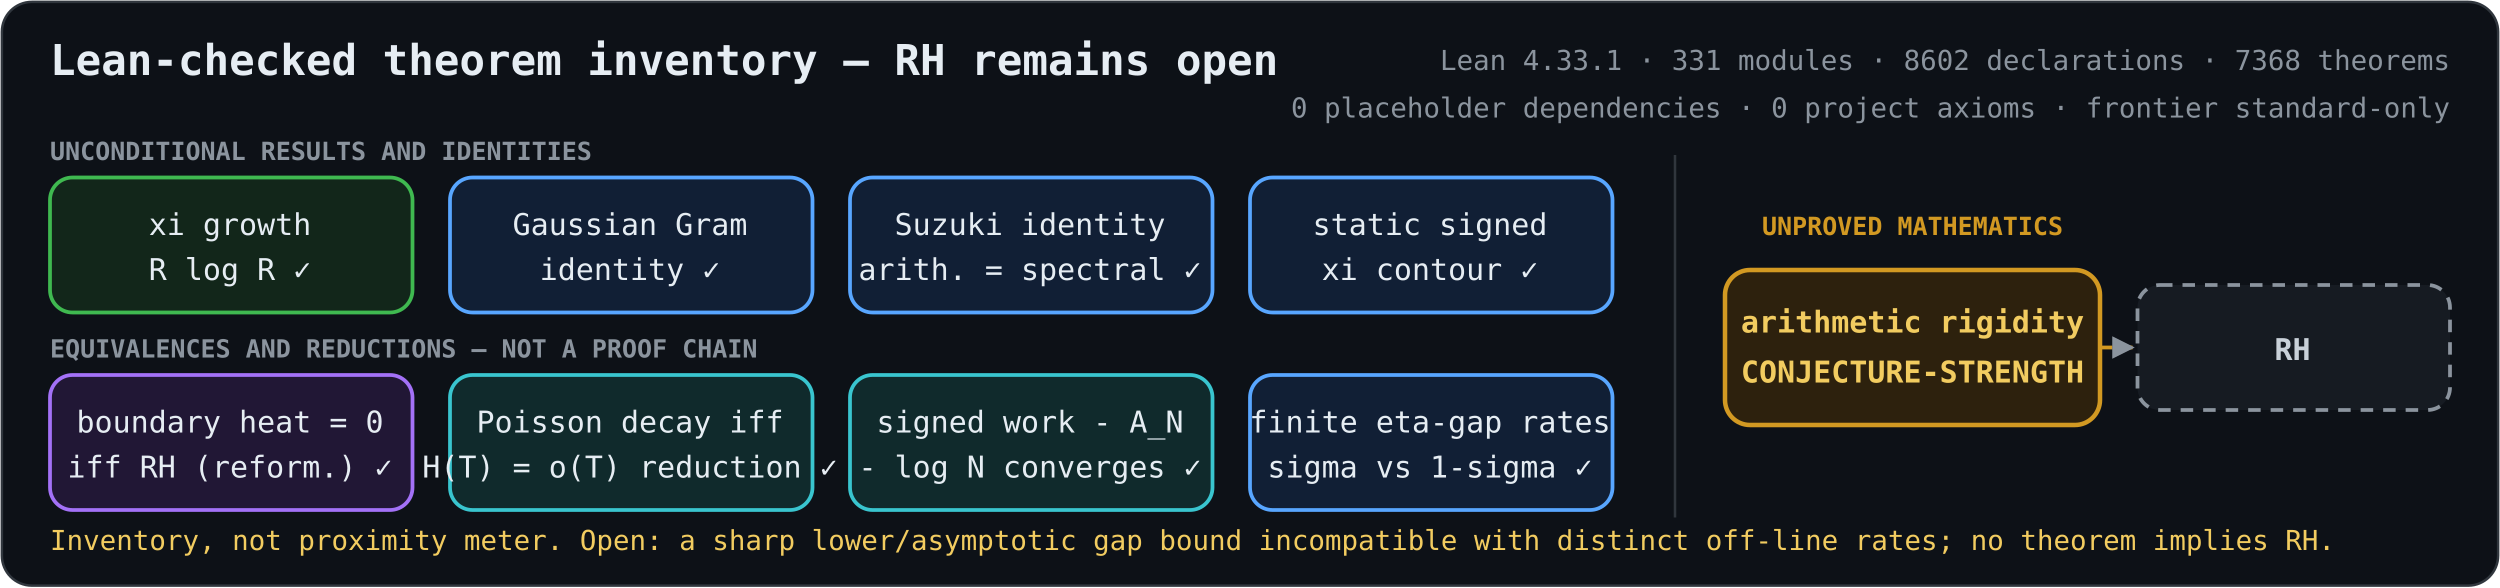
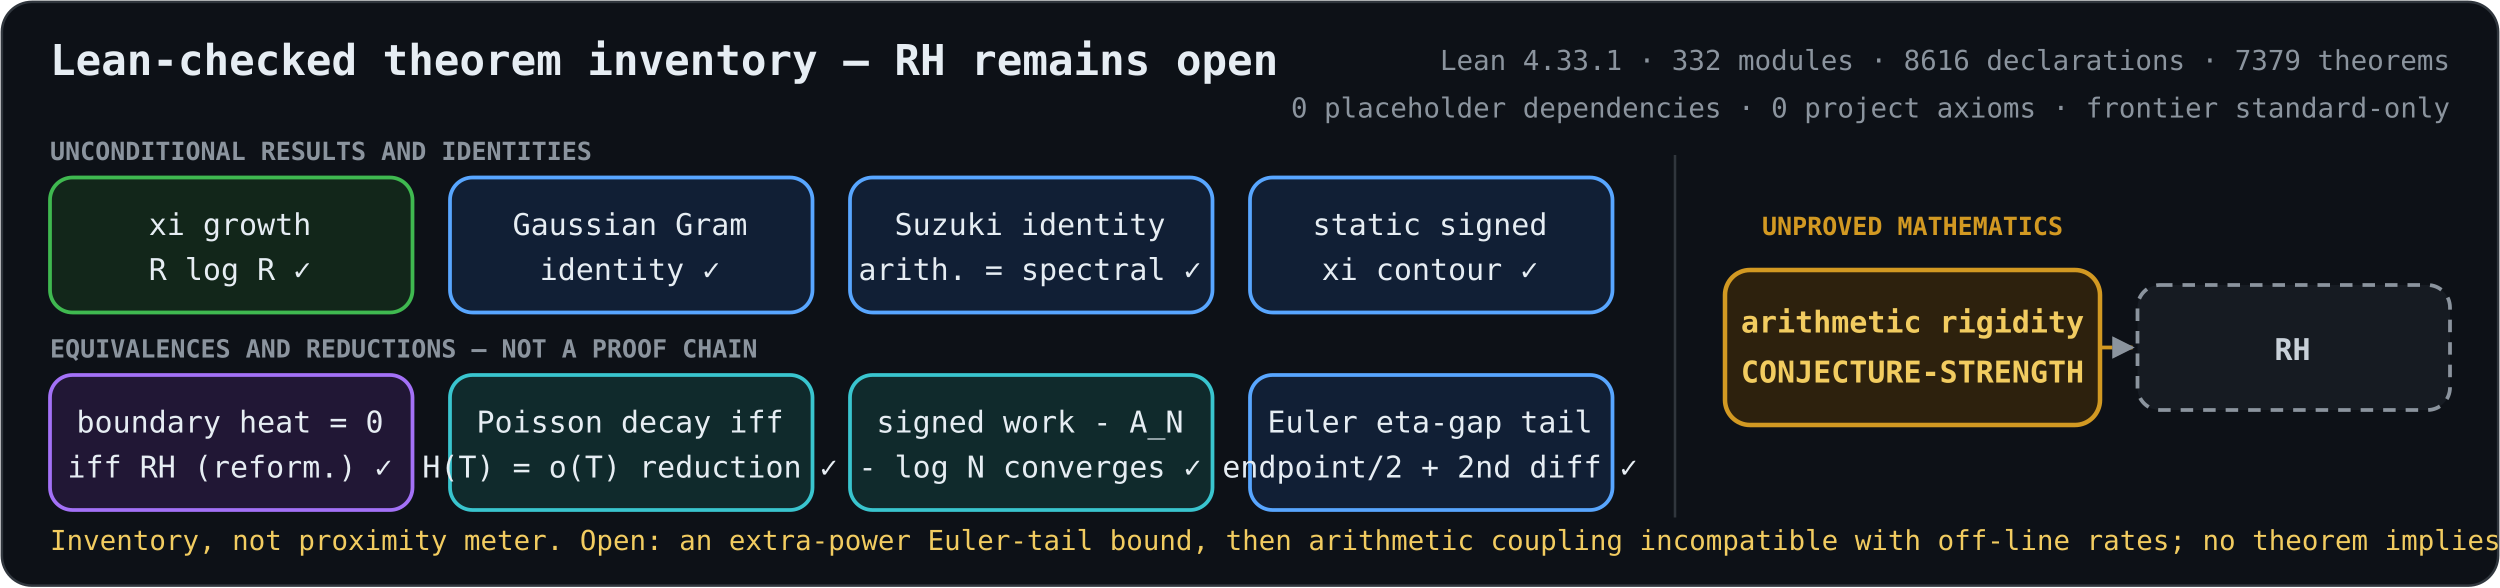
<svg xmlns="http://www.w3.org/2000/svg" role="img" aria-labelledby="title description" viewBox="0 0 1000 235">
  <defs>
    <marker id="arrow" viewBox="0 0 10 10" refX="9" refY="5" markerWidth="6" markerHeight="6" orient="auto-start-reverse">
      <path d="M 0 0 L 10 5 L 0 10 z" fill="#8b949e" />
    </marker>
    <style>
      .bg { fill: #0d1117; stroke: #30363d; }
      text { fill: #e6edf3; font-family: ui-monospace, SFMono-Regular, Menlo, Consolas, monospace; font-size: 12px; text-anchor: middle; }
      .heading { font-size: 17px; font-weight: 700; text-anchor: start; }
      .metrics { fill: #8b949e; font-size: 11px; text-anchor: end; }
      .proved rect { fill: #12261a; stroke: #3fb950; stroke-width: 1.5; }
      .proved.equivalence rect { fill: #211735; stroke: #a371f7; }
      .proved.bridge rect { fill: #111f35; stroke: #58a6ff; }
      .proved.reduction rect { fill: #102a2c; stroke: #39c5cf; }
      .open rect { fill: #2d210d; stroke: #d29922; stroke-width: 1.8; }
      .goal rect { fill: #161b22; stroke: #8b949e; stroke-width: 1.5; stroke-dasharray: 5 4; }
      .open text { fill: #f2cc60; font-weight: 700; }
      .goal text { fill: #c9d1d9; font-weight: 700; }
      .open-edge { fill: none; stroke: #d29922; stroke-width: 1.5; stroke-dasharray: 5 4; marker-end: url(#arrow); }
      .section { fill: #8b949e; font-size: 10px; font-weight: 700; text-anchor: start; }
      .gap-label { fill: #d29922; font-size: 10px; font-weight: 700; }
      .frontier { fill: #f2cc60; font-size: 11px; text-anchor: start; }
    </style>
  </defs>
  <rect class="bg" x="0.75" y="0.75" width="998.5" height="233.5" rx="12" />
  <text class="heading" x="20" y="30">Lean-checked theorem inventory — RH remains open</text>
-   <text class="metrics" x="980" y="28">Lean 4.33.1 · 331 modules · 8602 declarations · 7368 theorems</text>
+   <text class="metrics" x="980" y="28">Lean 4.33.1 · 332 modules · 8616 declarations · 7379 theorems</text>
  <text class="metrics" x="980" y="47">0 placeholder dependencies · 0 project axioms · frontier standard-only</text>
  <text class="section" x="20" y="64">UNCONDITIONAL RESULTS AND IDENTITIES</text>
  <text class="section" x="20" y="143">EQUIVALENCES AND REDUCTIONS — NOT A PROOF CHAIN</text>
  <line x1="670" y1="62" x2="670" y2="207" stroke="#30363d" />
  <text class="gap-label" x="765" y="94">UNPROVED MATHEMATICS</text>
  <path class="open-edge" d="M840 139 H853" />
  <g class="proved unconditional">
    <rect x="20" y="71" width="145" height="54" rx="9" />
    <text x="92" y="94">xi growth</text>
    <text x="92" y="112">R log R  ✓</text>
  </g>
  <g class="proved bridge">
    <rect x="180" y="71" width="145" height="54" rx="9" />
    <text x="252" y="94">Gaussian Gram</text>
    <text x="252" y="112">identity  ✓</text>
  </g>
  <g class="proved bridge">
    <rect x="340" y="71" width="145" height="54" rx="9" />
    <text x="412" y="94">Suzuki identity</text>
    <text x="412" y="112">arith. = spectral  ✓</text>
  </g>
  <g class="proved bridge">
    <rect x="500" y="71" width="145" height="54" rx="9" />
    <text x="572" y="94">static signed</text>
    <text x="572" y="112">xi contour  ✓</text>
  </g>
  <g class="proved equivalence">
    <rect x="20" y="150" width="145" height="54" rx="9" />
    <text x="92" y="173">boundary heat = 0</text>
    <text x="92" y="191">iff RH (reform.)  ✓</text>
  </g>
  <g class="proved reduction">
    <rect x="180" y="150" width="145" height="54" rx="9" />
    <text x="252" y="173">Poisson decay iff</text>
    <text x="252" y="191">H(T) = o(T) reduction  ✓</text>
  </g>
  <g class="proved reduction">
    <rect x="340" y="150" width="145" height="54" rx="9" />
    <text x="412" y="173">signed work - A_N</text>
    <text x="412" y="191">- log N converges  ✓</text>
  </g>
  <g class="proved bridge">
    <rect x="500" y="150" width="145" height="54" rx="9" />
-     <text x="572" y="173">finite eta-gap rates</text>
-     <text x="572" y="191">sigma vs 1-sigma  ✓</text>
+     <text x="572" y="173">Euler eta-gap tail</text>
+     <text x="572" y="191">endpoint/2 + 2nd diff  ✓</text>
  </g>
  <g class="open">
    <rect x="690" y="108" width="150" height="62" rx="10" />
    <text x="765" y="133">arithmetic rigidity</text>
    <text x="765" y="153">CONJECTURE-STRENGTH</text>
  </g>
  <g class="goal">
    <rect x="855" y="114" width="125" height="50" rx="9" />
    <text x="917" y="144">RH</text>
  </g>
-   <text class="frontier" x="20" y="220">Inventory, not proximity meter. Open: a sharp lower/asymptotic gap bound incompatible with distinct off-line rates; no theorem implies RH.</text>
+   <text class="frontier" x="20" y="220">Inventory, not proximity meter. Open: an extra-power Euler-tail bound, then arithmetic coupling incompatible with off-line rates; no theorem implies RH.</text>
</svg>
